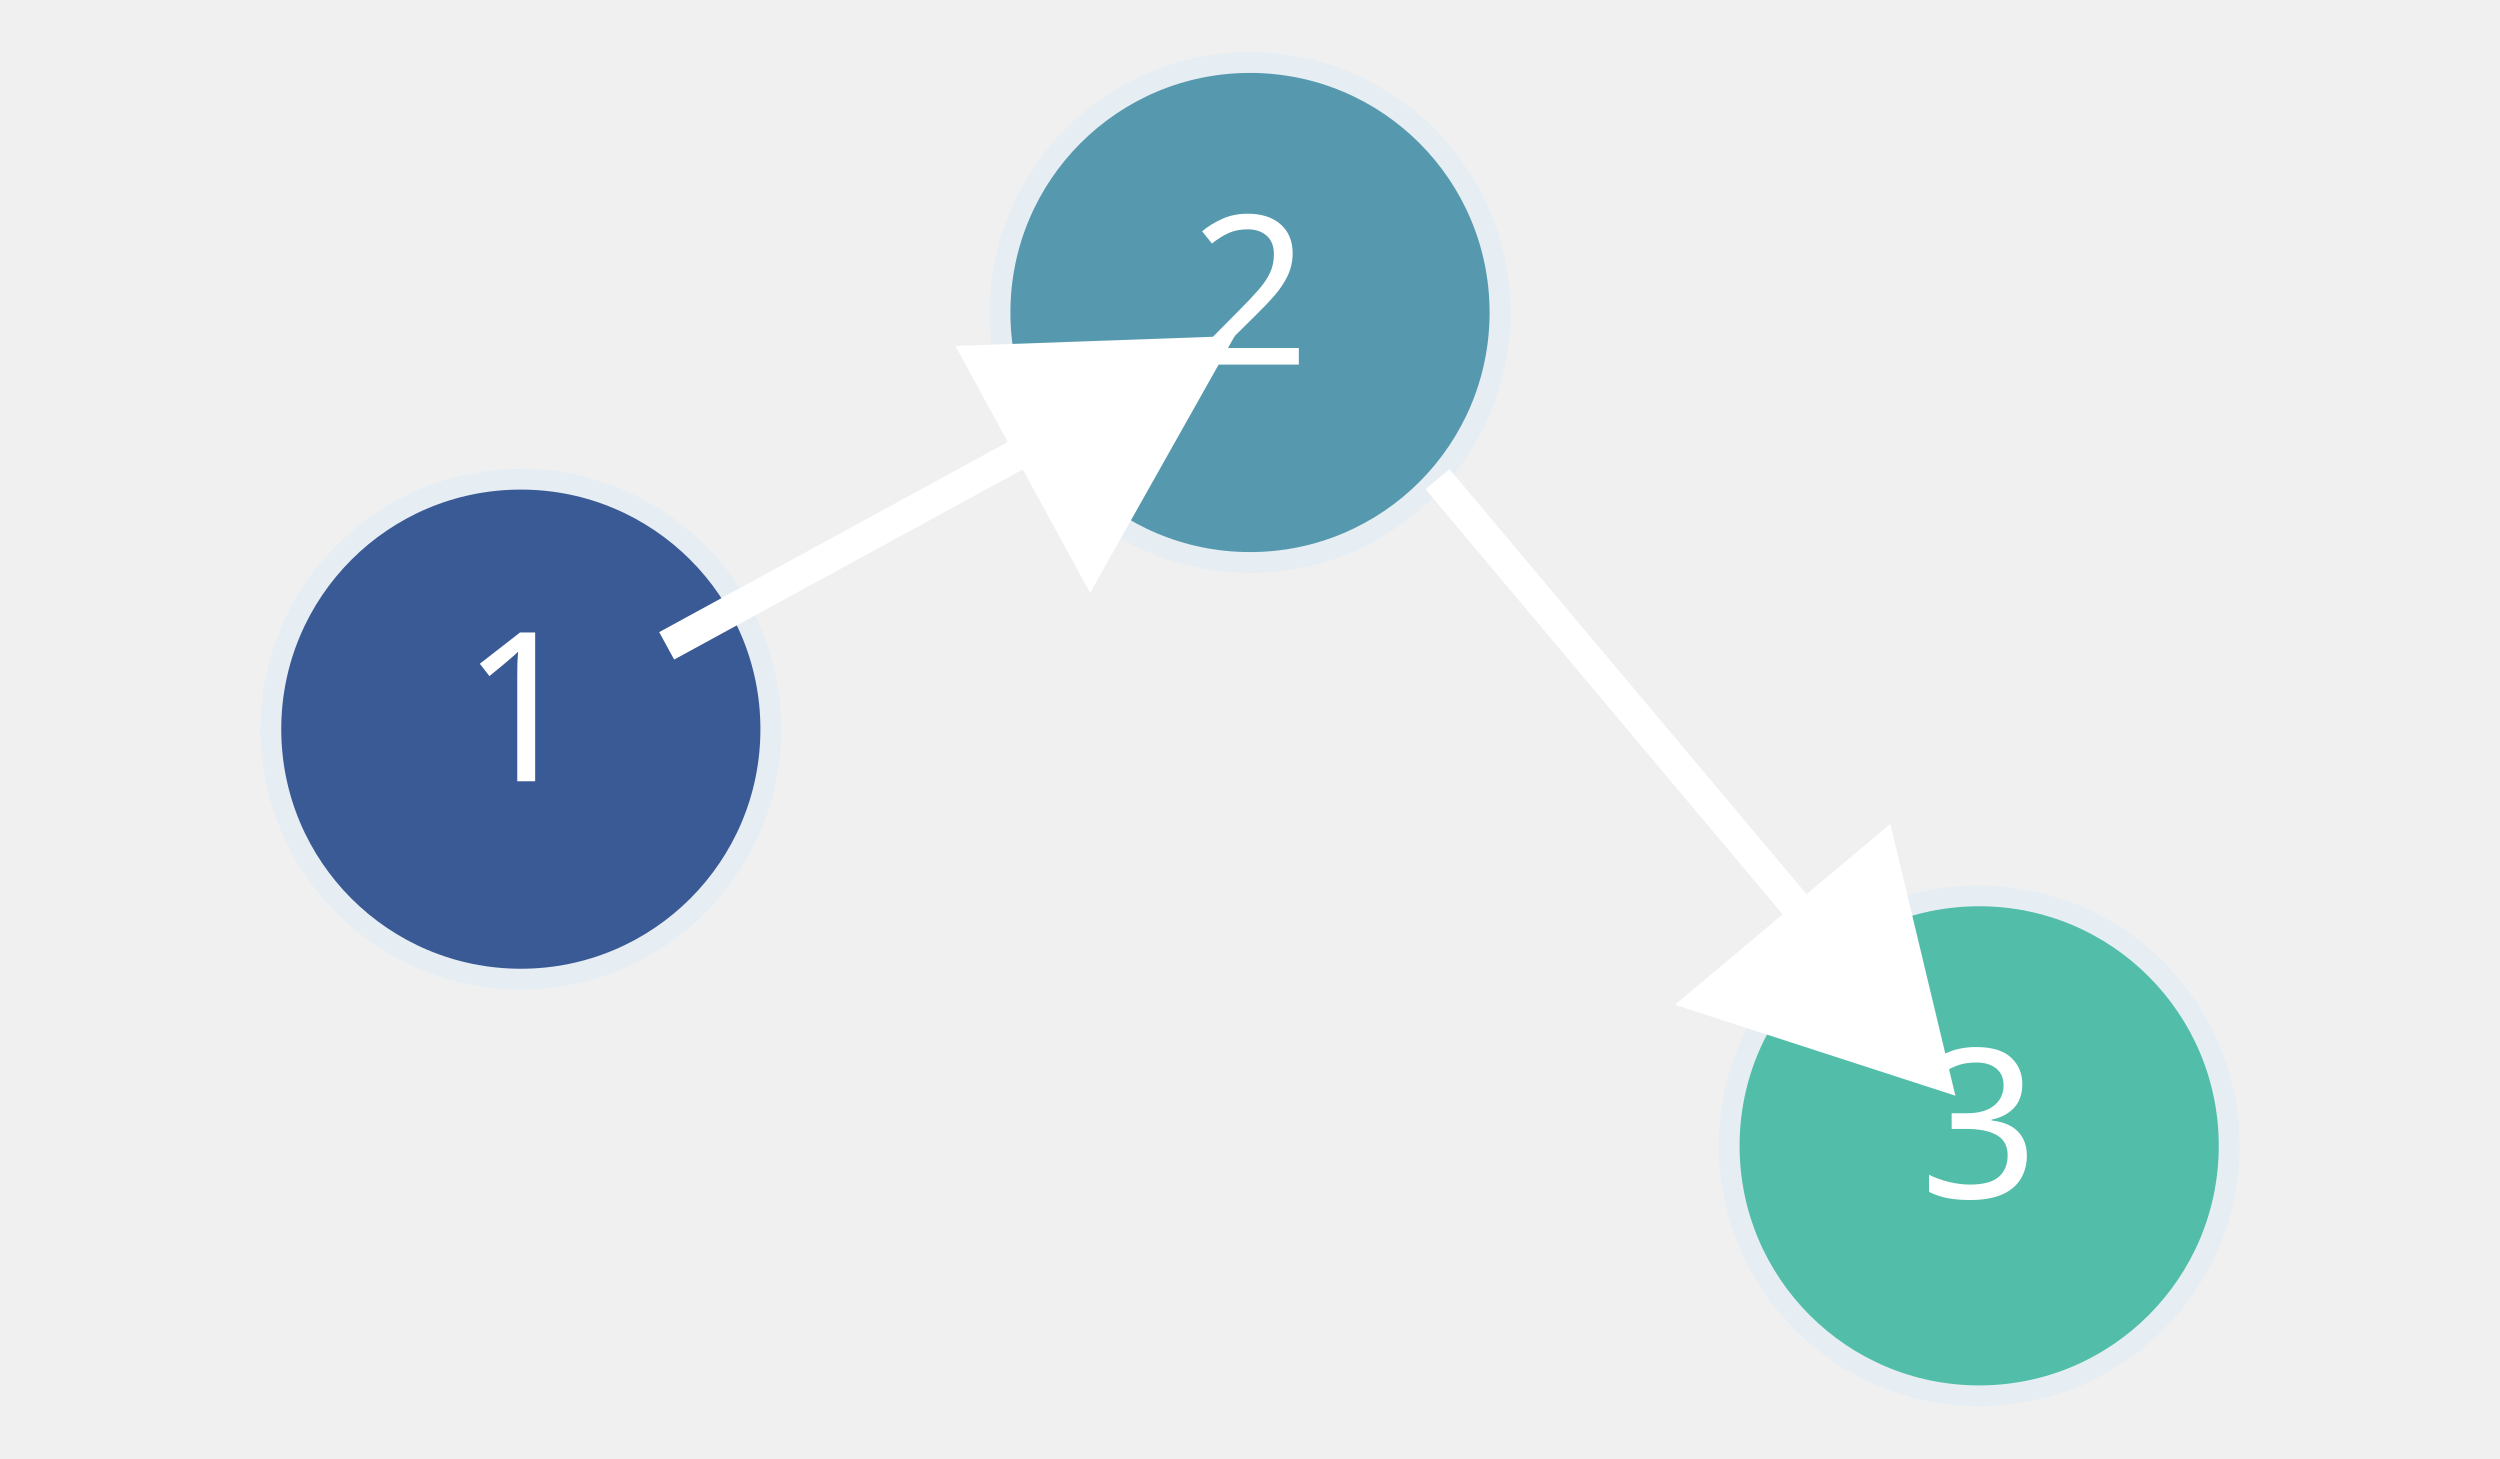
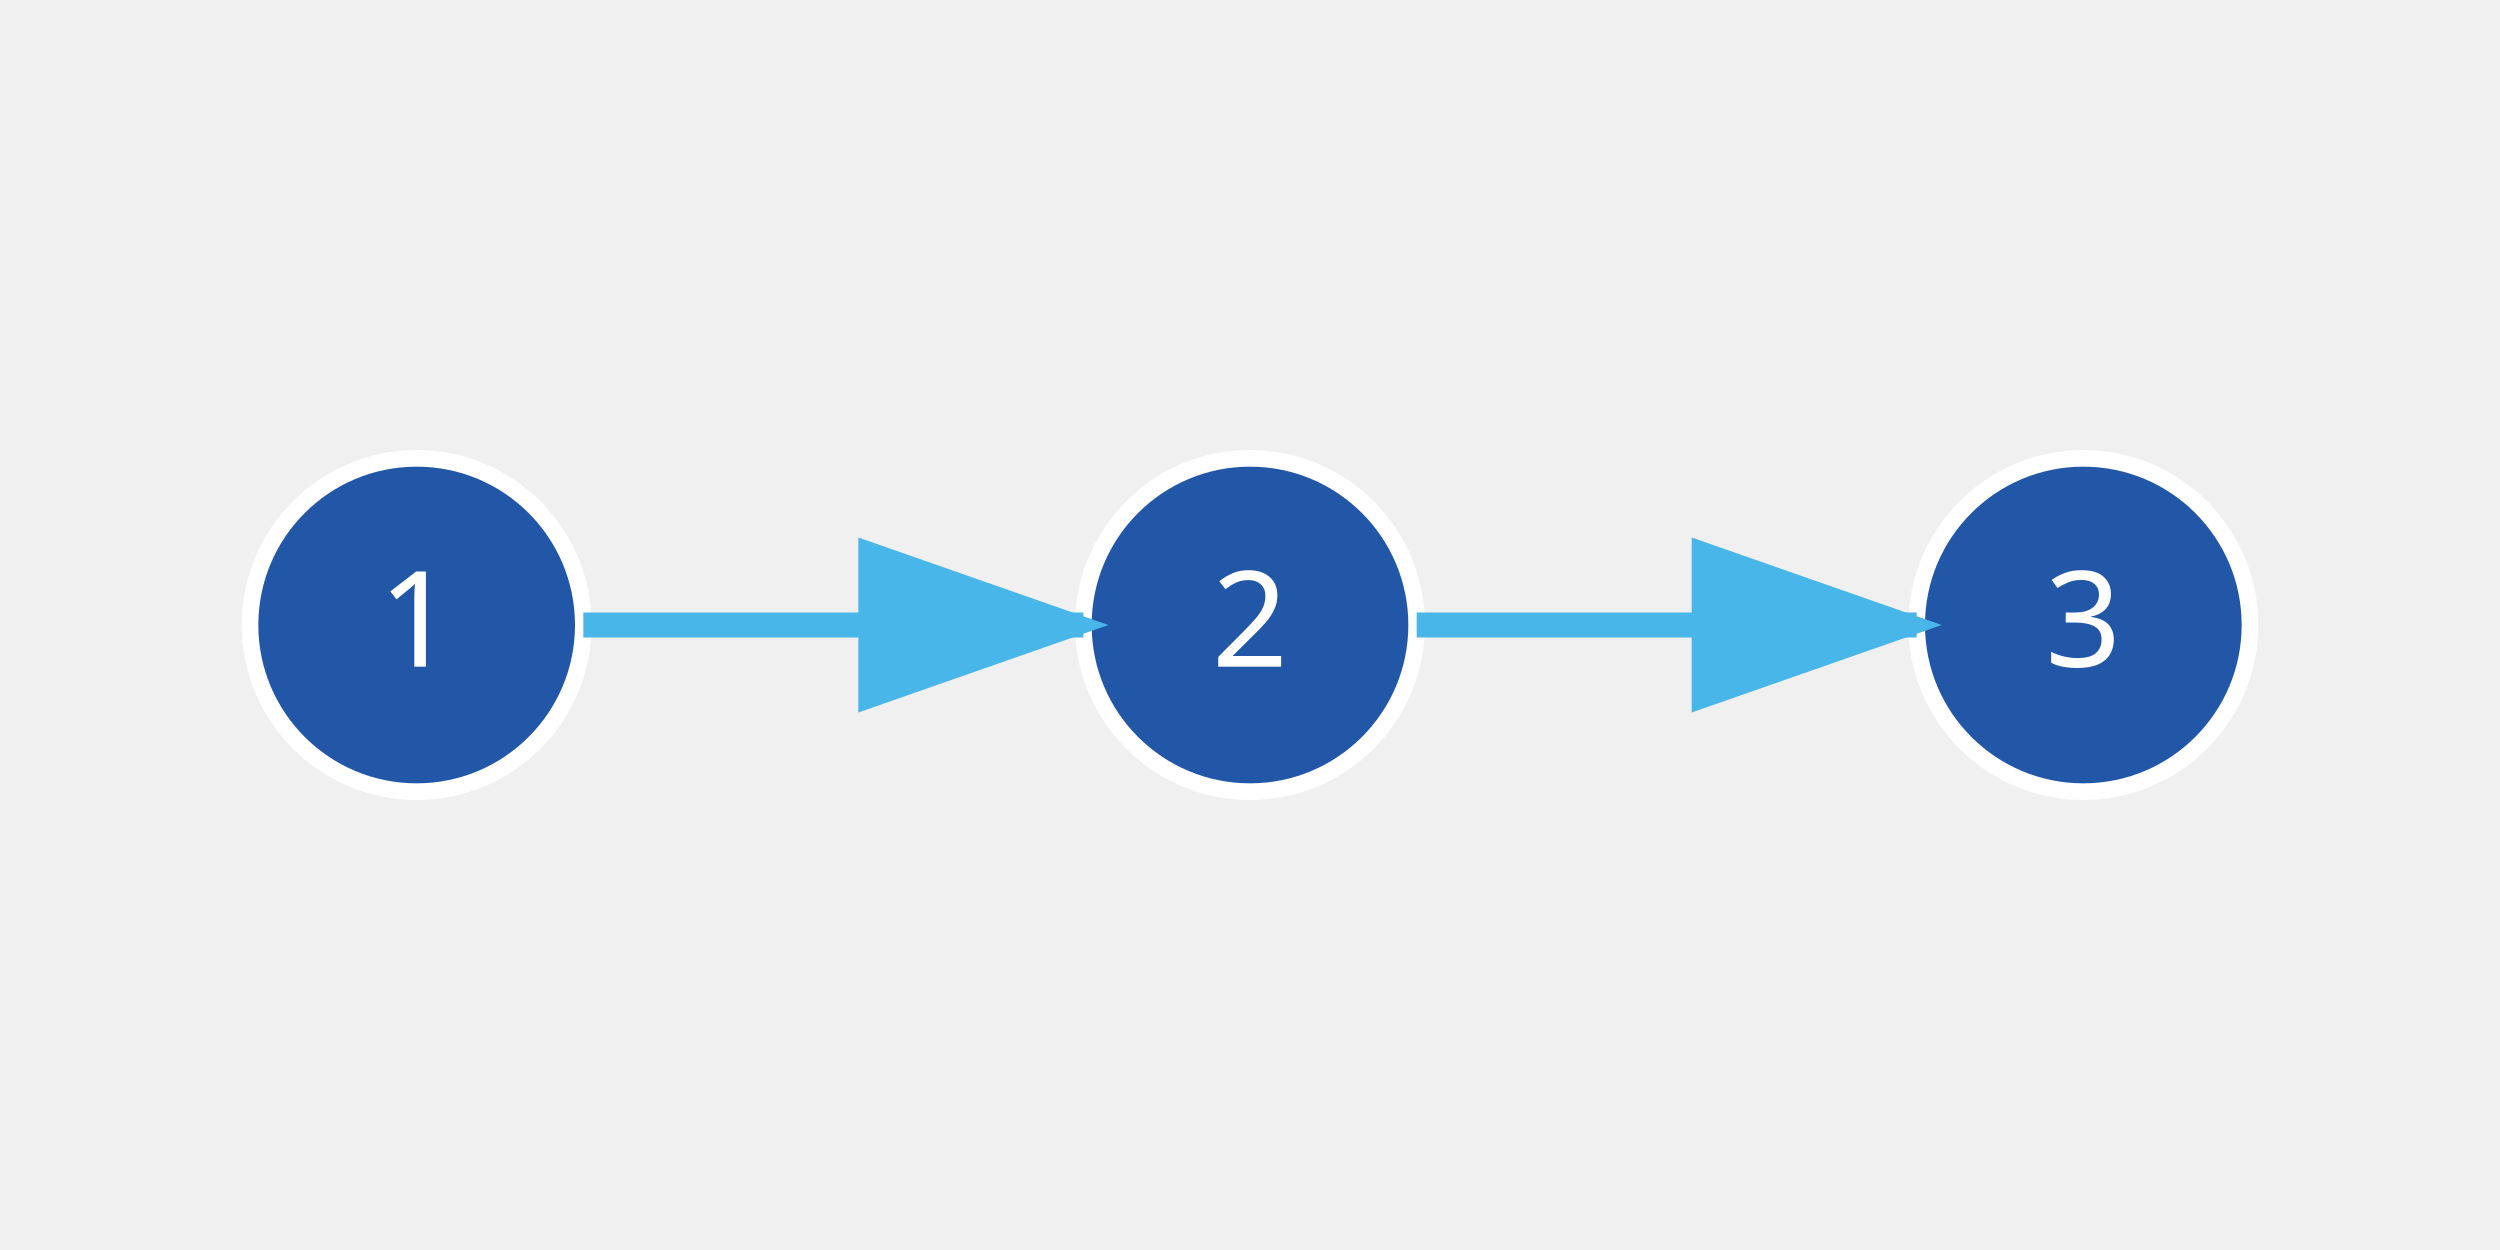
- <svg xmlns="http://www.w3.org/2000/svg" width="240" height="140" viewBox="0 0 240 140">
-   <circle cx="50" cy="70" r="24" fill="#3a5a96" stroke="#e6eef3" stroke-width="2" />
-   <circle cx="120" cy="30" r="24" fill="#5699af" stroke="#e6eef3" stroke-width="2" />
-   <circle cx="190" cy="110" r="24" fill="#52bda9" stroke="#e6eef3" stroke-width="2" />
-   <text x="50" y="75" font-size="20" fill="#fff" font-family="Segoe UI" text-anchor="middle">1</text>
-   <text x="120" y="35" font-size="20" fill="#fff" font-family="Segoe UI" text-anchor="middle">2</text>
-   <text x="190" y="115" font-size="20" fill="#fff" font-family="Segoe UI" text-anchor="middle">3</text>
+ <svg xmlns="http://www.w3.org/2000/svg" width="300" height="150">
  <defs>
-     <marker id="arrow" markerWidth="18" markerHeight="18" refX="6" refY="6" orient="auto" markerUnits="strokeWidth">
-       <path d="M2,2 L2,11 L10,6 L2,2" fill="#fff" />
+     <marker id="arrowhead" markerWidth="10" markerHeight="7" refX="9" refY="3.5" orient="auto">
+       <polygon points="0 0, 10 3.5, 0 7" fill="#48b6e8" />
    </marker>
  </defs>
-   <line x1="64" y1="62" x2="108" y2="38" stroke="#fff" stroke-width="3" marker-end="url(#arrow)" />
-   <line x1="138" y1="46" x2="180" y2="96" stroke="#fff" stroke-width="3" marker-end="url(#arrow)" />
+   <circle cx="50" cy="75" r="20" fill="#2257a8" stroke="#fff" stroke-width="2" />
+   <text x="50" y="80" font-size="16" fill="#fff" text-anchor="middle" font-family="Segoe UI">1</text>
+   <circle cx="150" cy="75" r="20" fill="#2257a8" stroke="#fff" stroke-width="2" />
+   <text x="150" y="80" font-size="16" fill="#fff" text-anchor="middle" font-family="Segoe UI">2</text>
+   <circle cx="250" cy="75" r="20" fill="#2257a8" stroke="#fff" stroke-width="2" />
+   <text x="250" y="80" font-size="16" fill="#fff" text-anchor="middle" font-family="Segoe UI">3</text>
+   <line x1="70" y1="75" x2="130" y2="75" stroke="#48b6e8" stroke-width="3" marker-end="url(#arrowhead)" />
+   <line x1="170" y1="75" x2="230" y2="75" stroke="#48b6e8" stroke-width="3" marker-end="url(#arrowhead)" />
</svg>
